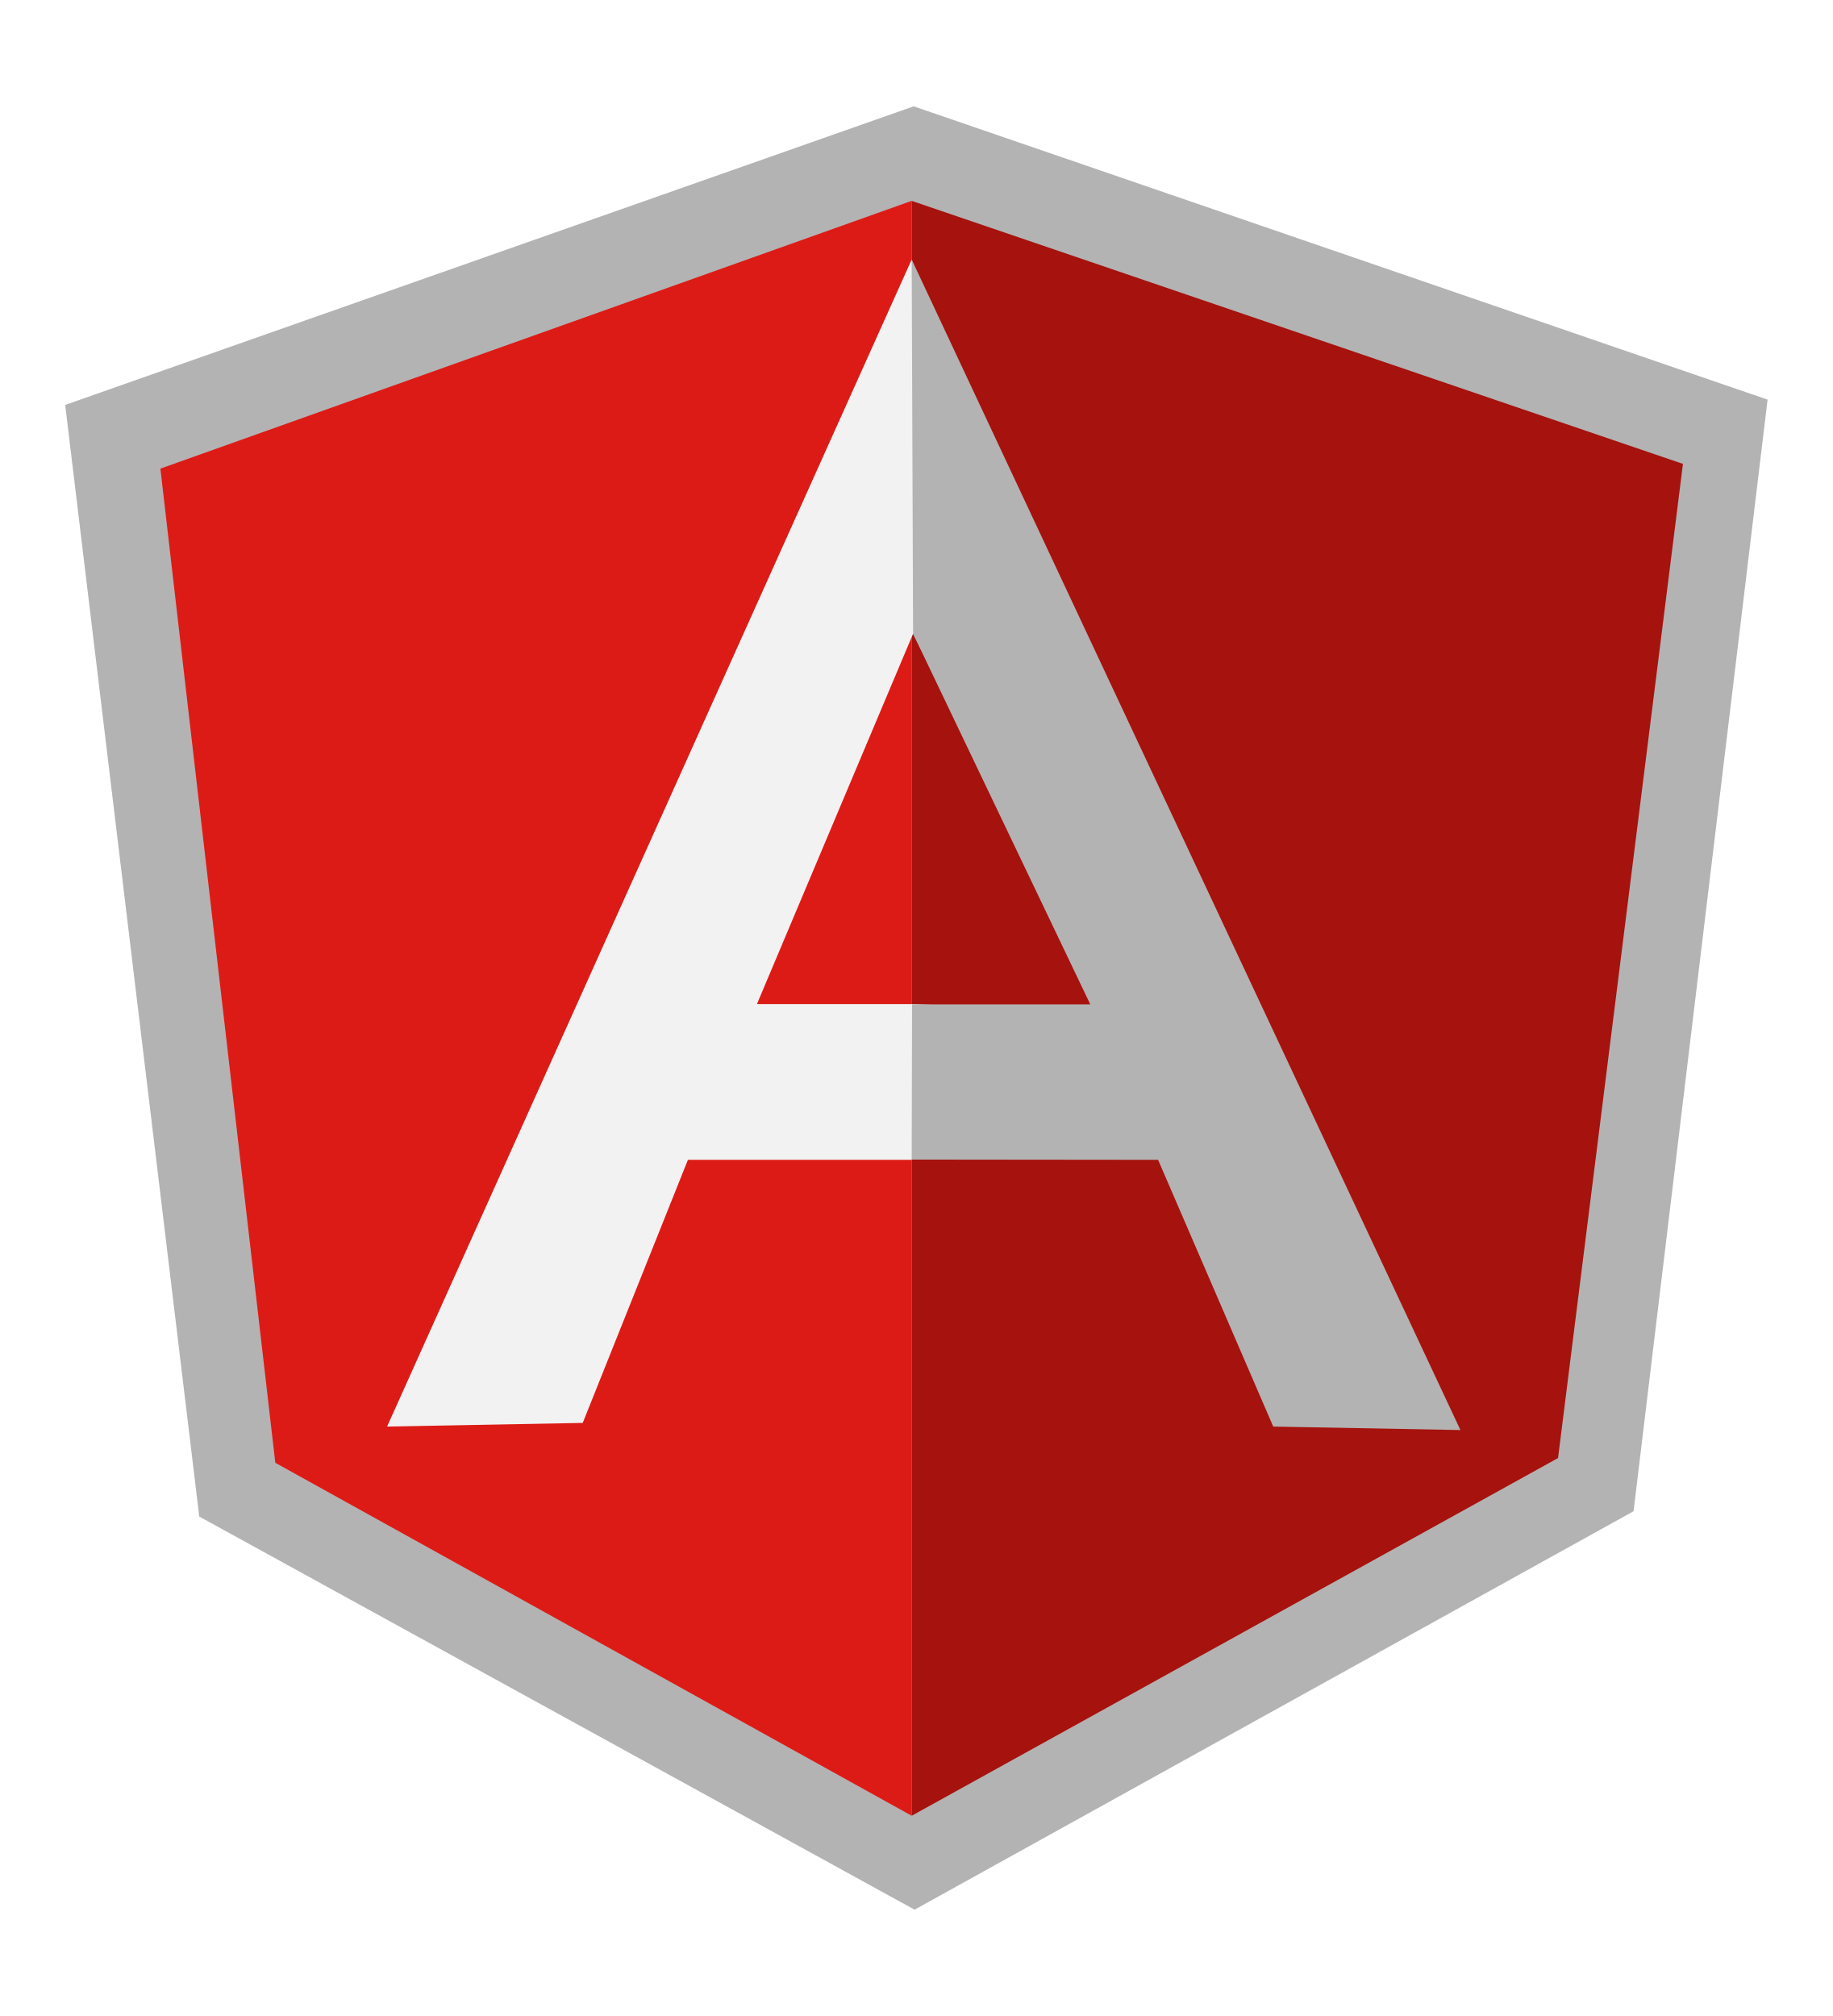
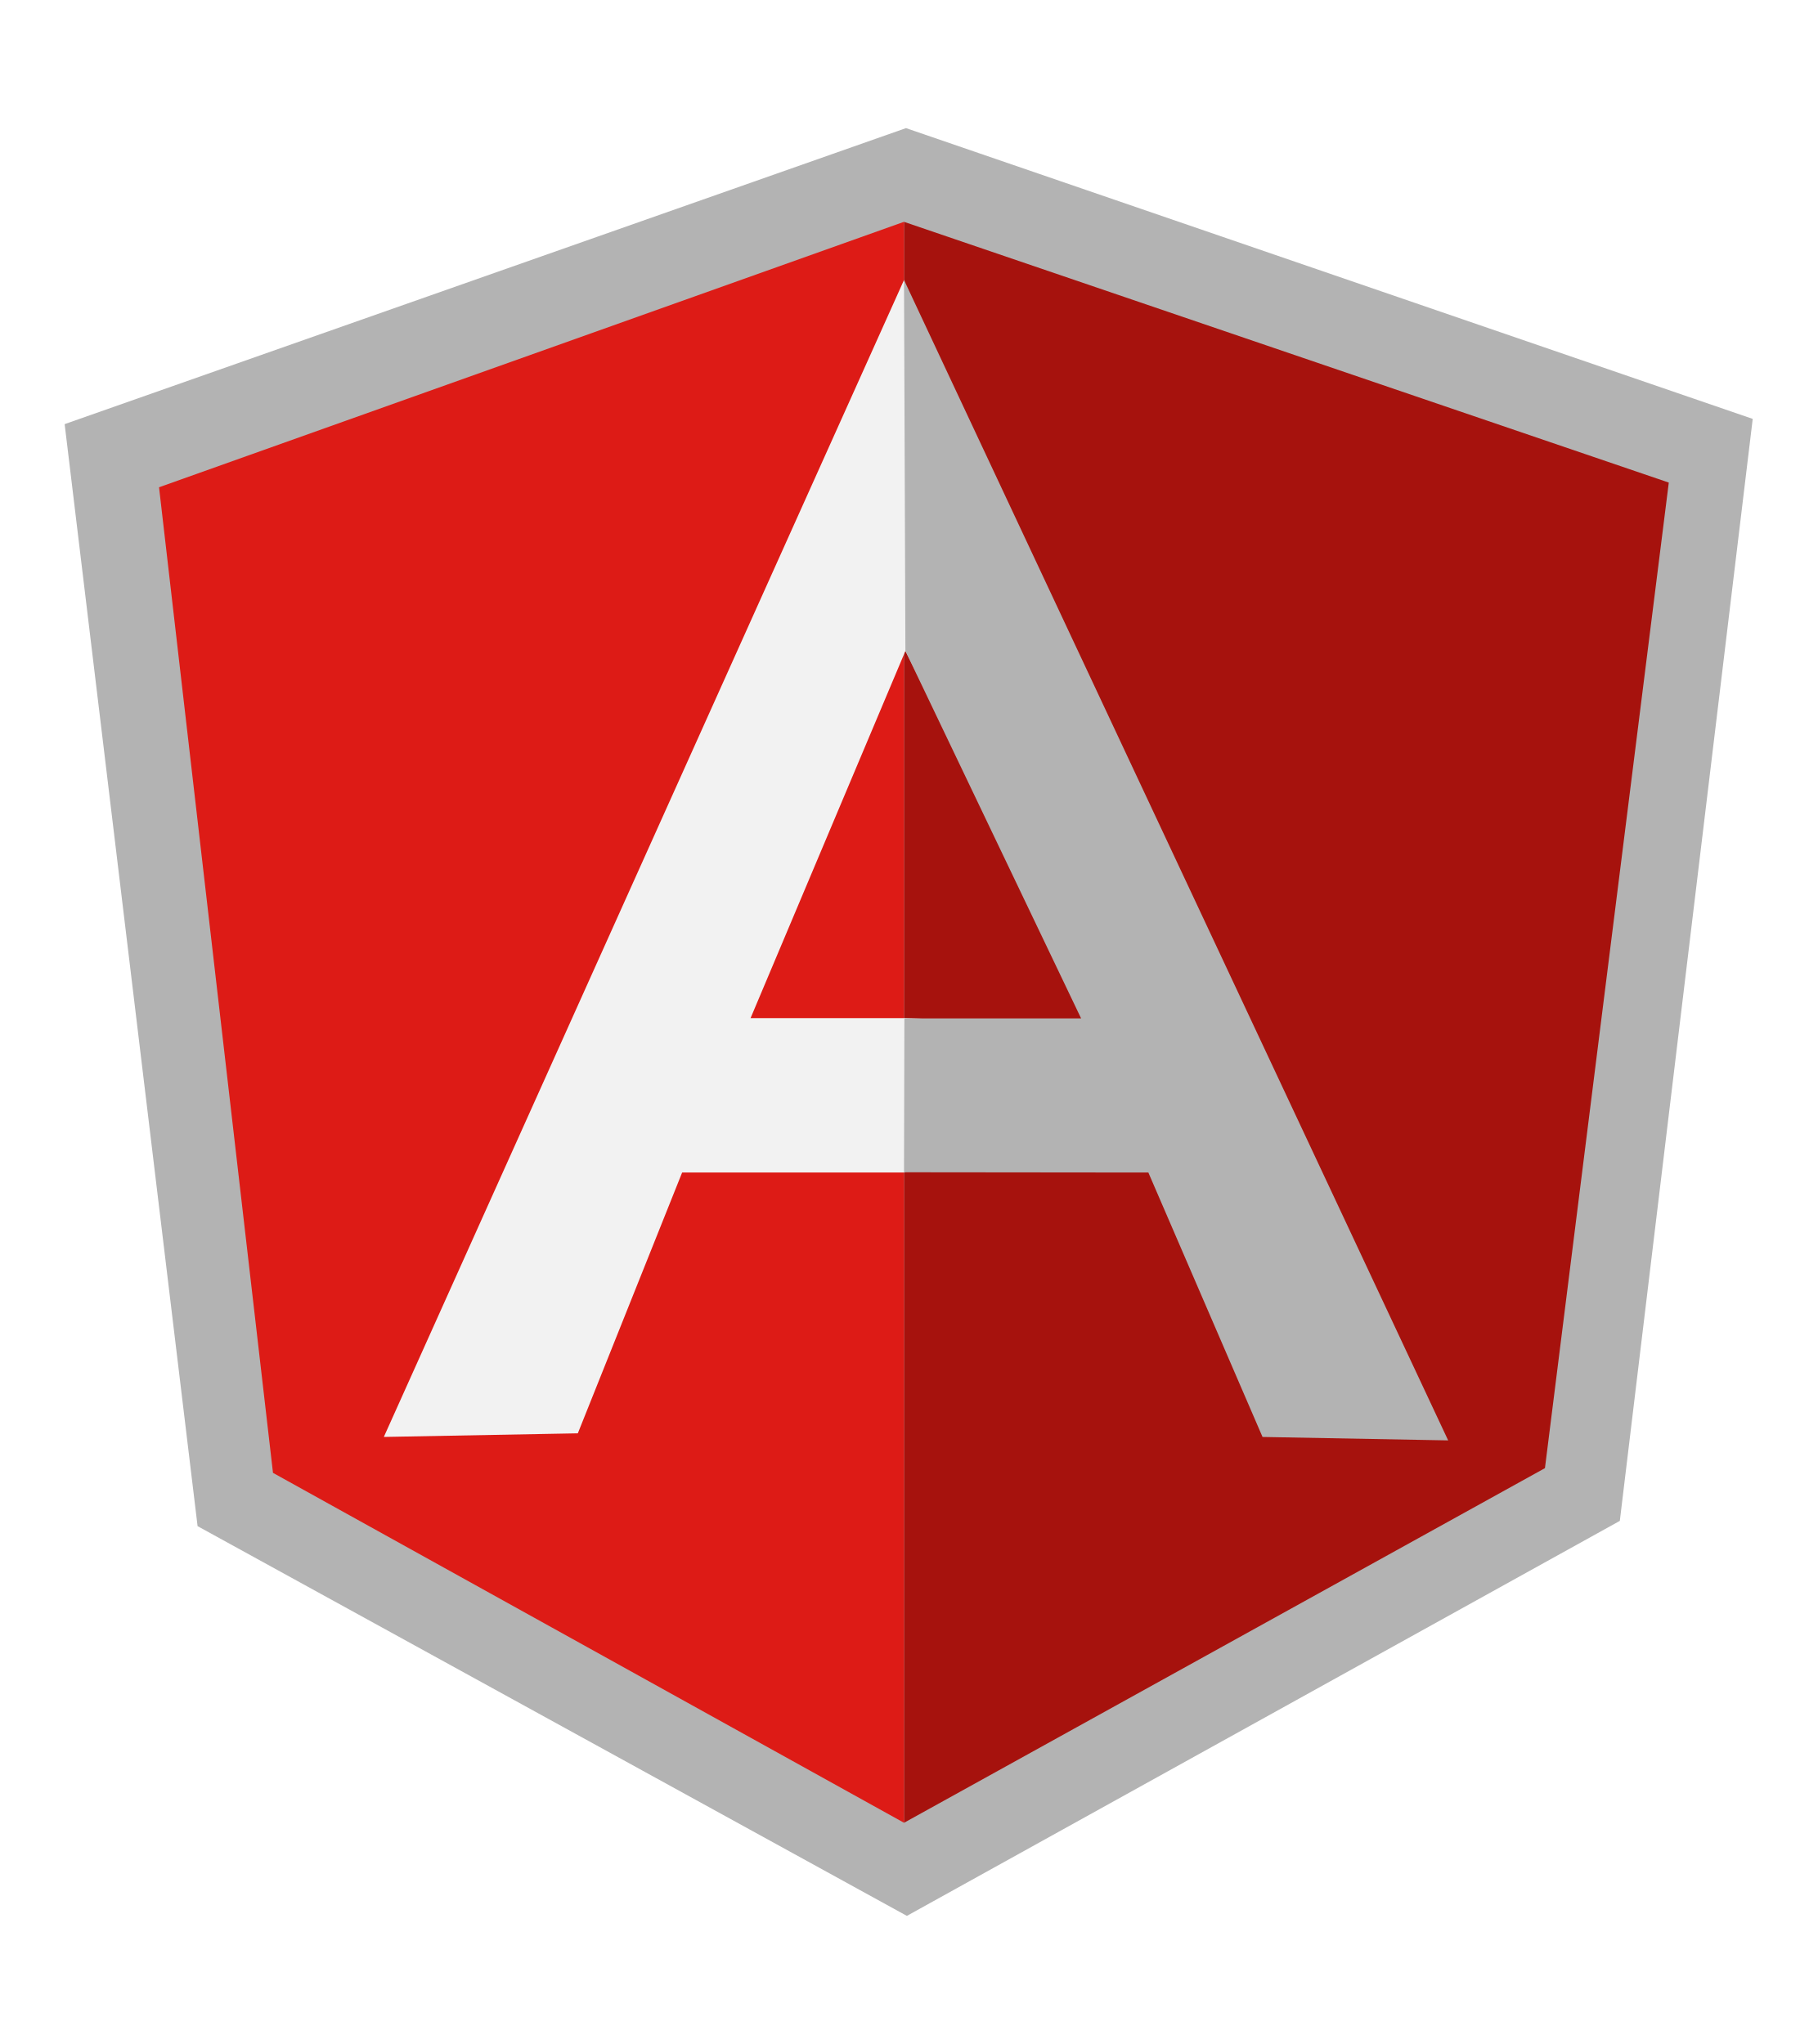
- <svg xmlns="http://www.w3.org/2000/svg" width="80" height="88" viewBox="0 0 128 128">
+ <svg xmlns="http://www.w3.org/2000/svg" width="64px" height="72px" viewBox="0 0 128 128">
  <path fill="#B3B3B3" d="M63.81 1.026L4.553 21.88l9.363 77.637 49.957 27.457 50.214-27.828 9.36-77.635z" />
  <path fill="#A6120D" d="M117.536 25.998L63.672 7.629v112.785l45.141-24.983z" />
  <path fill="#DD1B16" d="M11.201 26.329l8.026 69.434 44.444 24.651V7.627z" />
  <path fill="#F2F2F2" d="M78.499 67.67l-14.827 6.934H48.044l-7.347 18.374-13.663.254 36.638-81.508L78.499 67.67zm-1.434-3.491L63.77 37.858 52.864 63.726h10.807l13.394.453z" />
  <path fill="#B3B3B3" d="M63.671 11.724l.098 26.134 12.375 25.888H63.698l-.027 10.841 17.209.017 8.042 18.63 13.074.242z" />
</svg>
